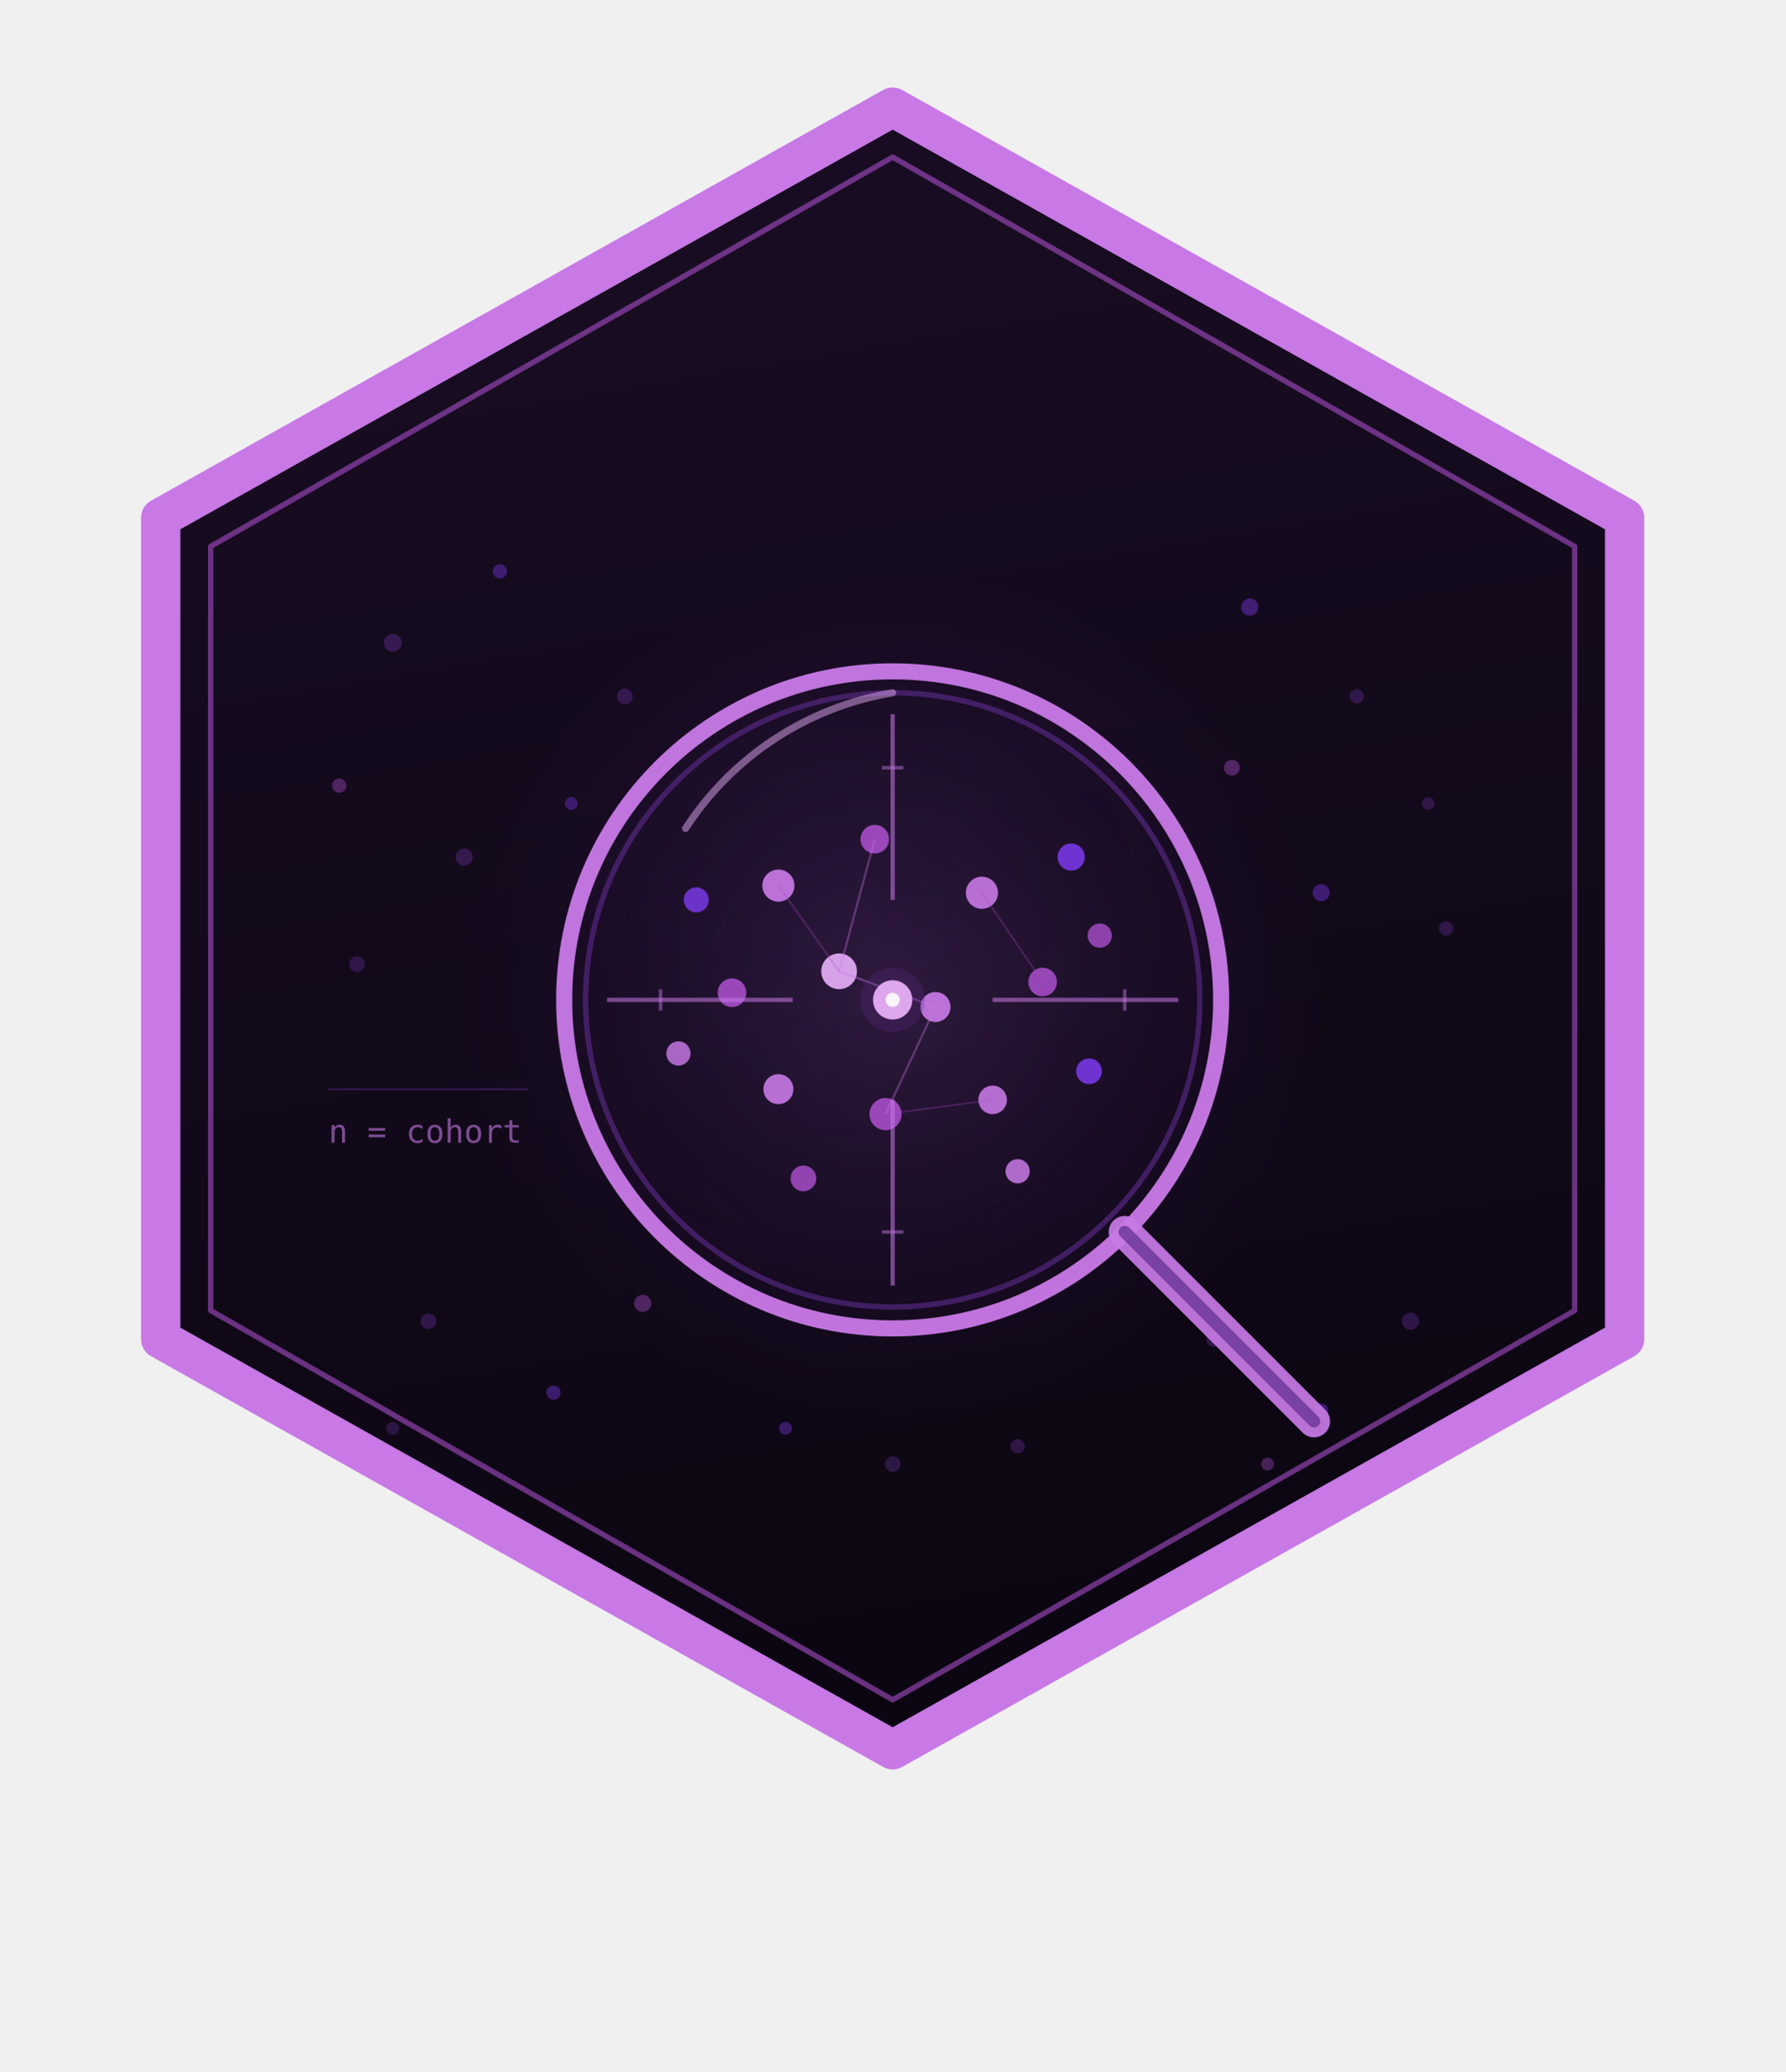
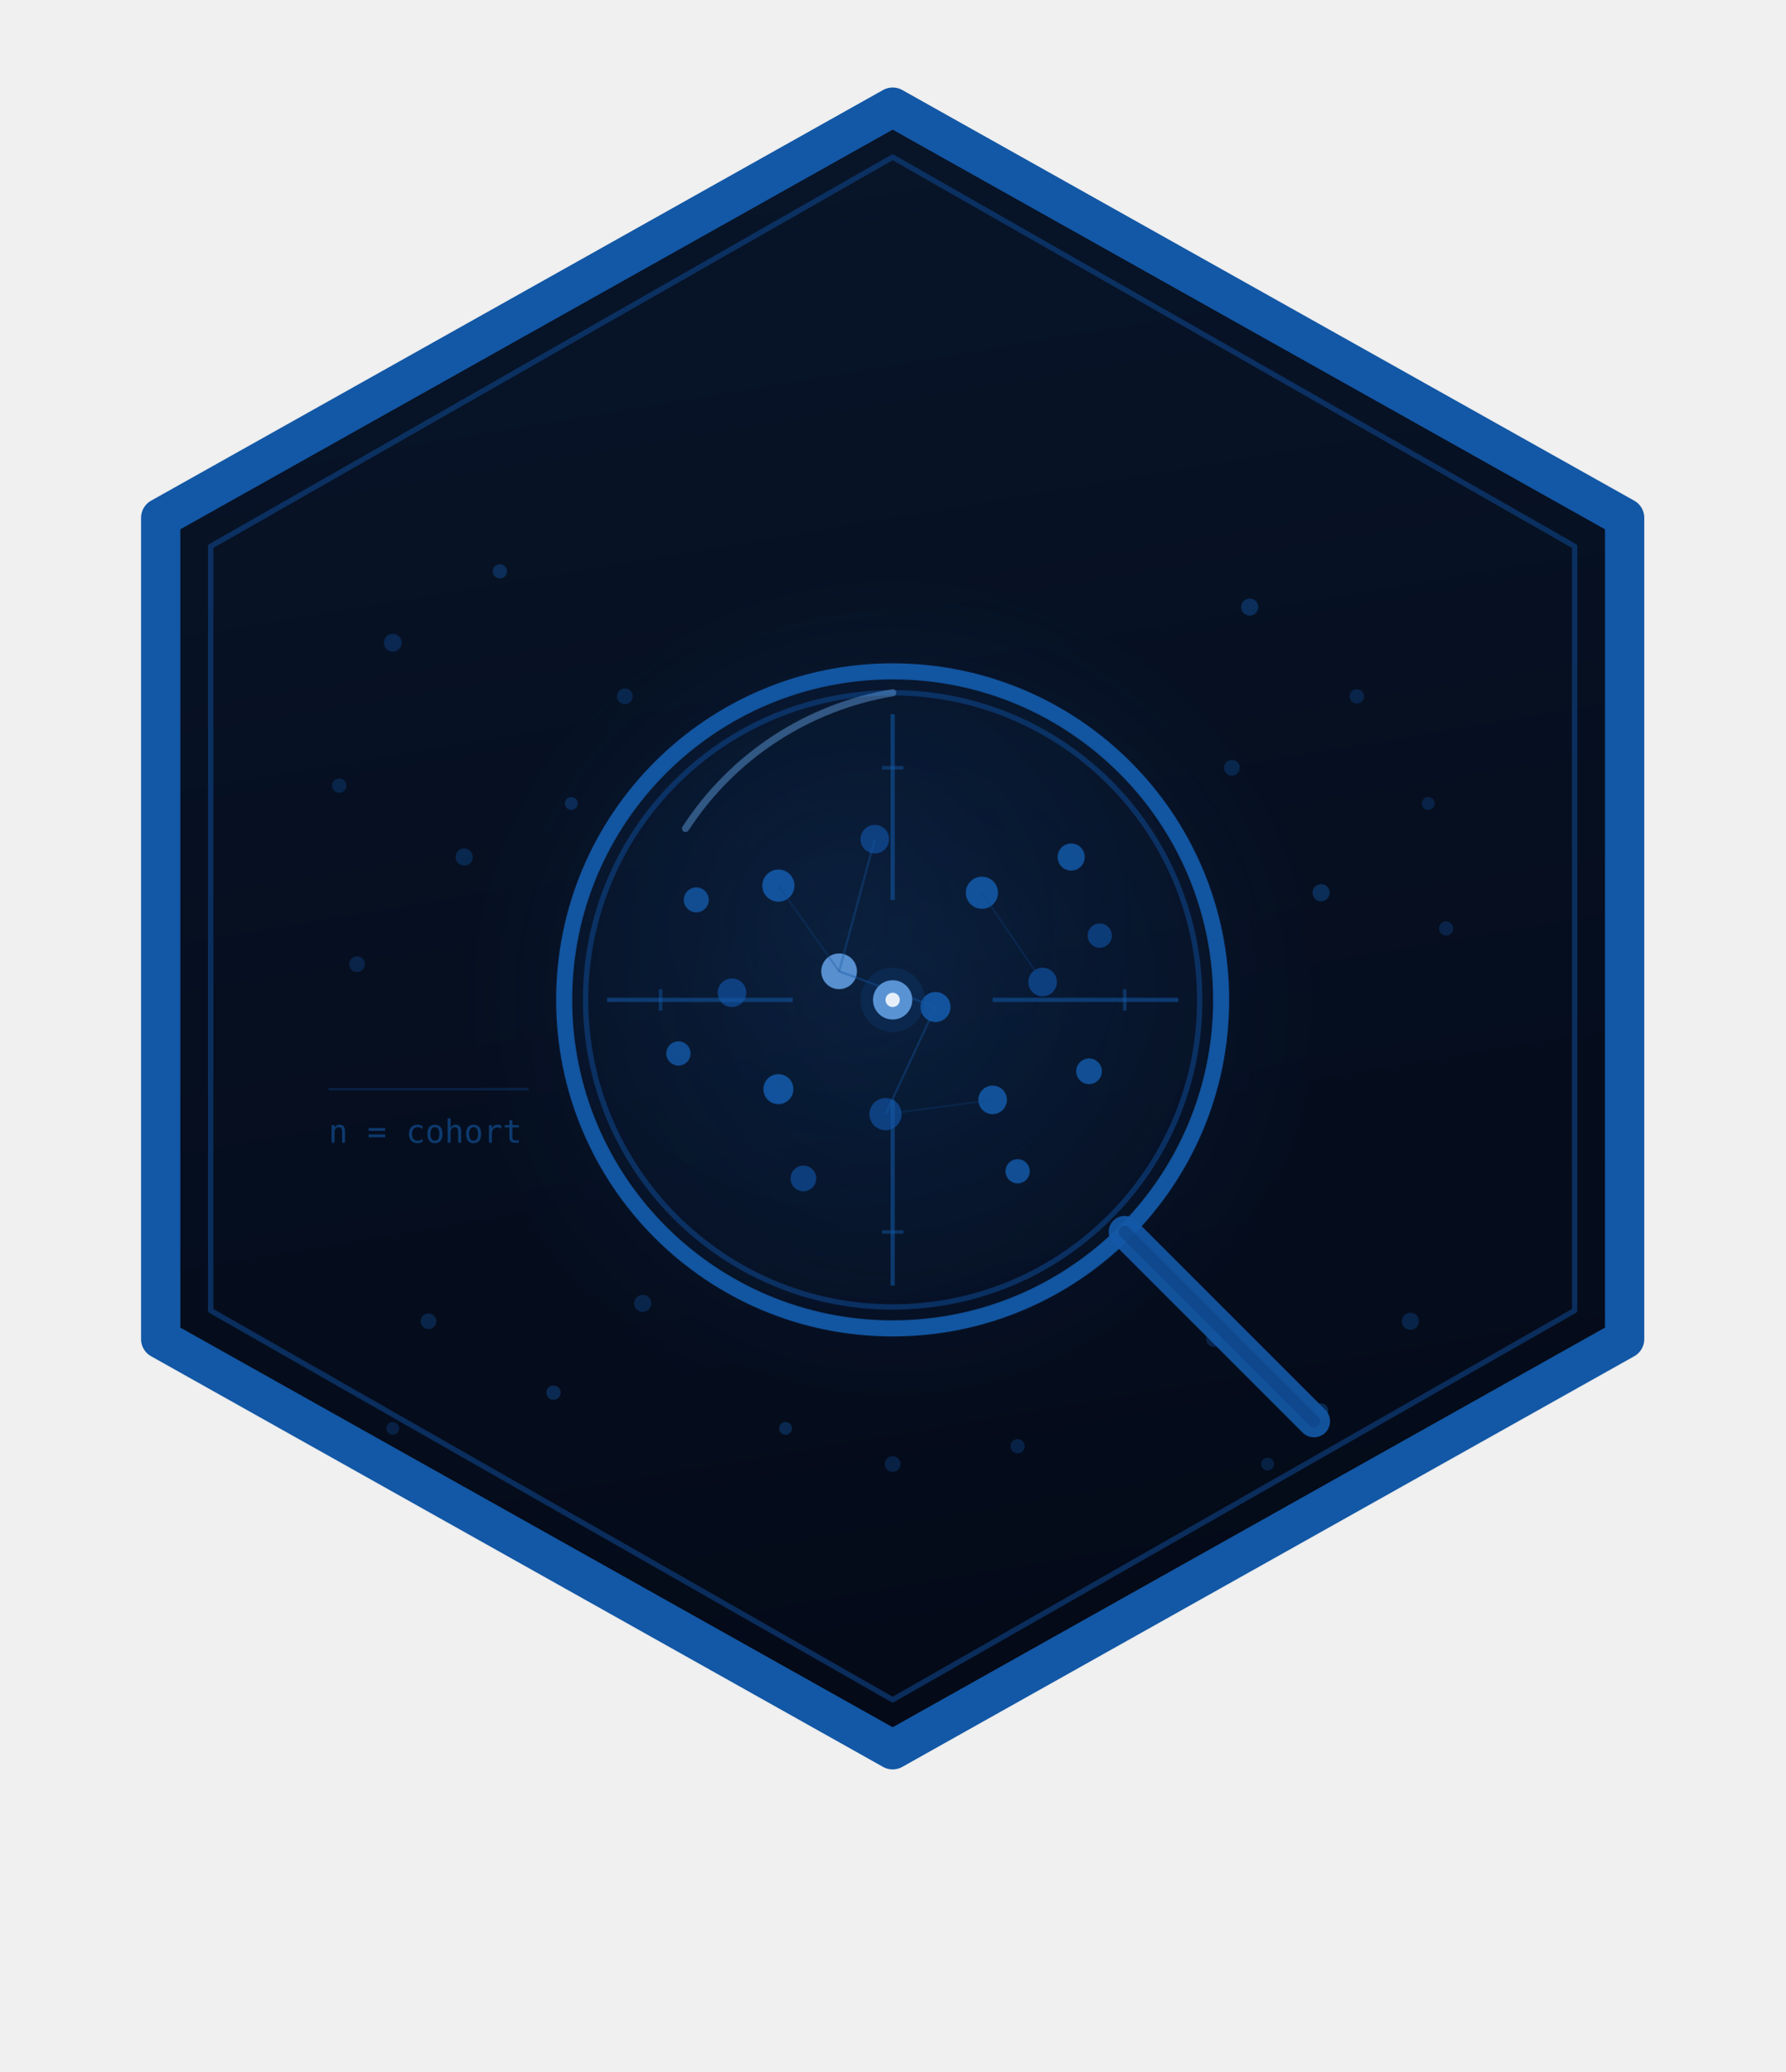
<svg xmlns="http://www.w3.org/2000/svg" width="500" height="580" viewBox="0 0 500 580">
  <defs>
    <linearGradient id="bgonco" x1="0" y1="0" x2="0.15" y2="1">
-       <stop offset="0%" stop-color="#1a0d24" />
-       <stop offset="100%" stop-color="#0c0612" />
+       <stop offset="0%" stop-color="#08152a" />
+       <stop offset="100%" stop-color="#040a18" />
    </linearGradient>
    <radialGradient id="irisGlow" cx="50%" cy="50%" r="50%">
-       <stop offset="0%" stop-color="#C879E6" stop-opacity="0.18" />
-       <stop offset="70%" stop-color="#5E2C8E" stop-opacity="0.08" />
-       <stop offset="100%" stop-color="#5E2C8E" stop-opacity="0" />
+       <stop offset="0%" stop-color="#1358A6" stop-opacity="0.18" />
+       <stop offset="70%" stop-color="#0E4488" stop-opacity="0.08" />
+       <stop offset="100%" stop-color="#0E4488" stop-opacity="0" />
    </radialGradient>
    <radialGradient id="lensFill" cx="42%" cy="38%" r="65%">
-       <stop offset="0%" stop-color="#2a1540" stop-opacity="0.35" />
-       <stop offset="100%" stop-color="#160a22" stop-opacity="0.15" />
+       <stop offset="0%" stop-color="#102b4f" stop-opacity="0.35" />
+       <stop offset="100%" stop-color="#081830" stop-opacity="0.15" />
    </radialGradient>
    <clipPath id="hexonco">
      <polygon points="250,30 455,145 455,375 250,490 45,375 45,145" />
    </clipPath>
    <clipPath id="lensClip">
      <circle cx="250" cy="280" r="92" />
    </clipPath>
  </defs>
  <polygon points="250,30 455,145 455,375 250,490 45,375 45,145" fill="url(#bgonco)" />
  <g clip-path="url(#hexonco)">
-     <circle cx="110" cy="180" r="2.5" fill="#5E2C8E" opacity="0.45" />
-     <circle cx="140" cy="160" r="2" fill="#7C3AED" opacity="0.4" />
-     <circle cx="175" cy="195" r="2.2" fill="#5E2C8E" opacity="0.42" />
-     <circle cx="95" cy="220" r="2" fill="#A64DC8" opacity="0.4" />
-     <circle cx="130" cy="240" r="2.4" fill="#5E2C8E" opacity="0.45" />
-     <circle cx="160" cy="225" r="1.8" fill="#7C3AED" opacity="0.38" />
-     <circle cx="100" cy="270" r="2.2" fill="#5E2C8E" opacity="0.4" />
-     <circle cx="350" cy="170" r="2.4" fill="#7C3AED" opacity="0.42" />
-     <circle cx="380" cy="195" r="2" fill="#5E2C8E" opacity="0.4" />
-     <circle cx="345" cy="215" r="2.2" fill="#A64DC8" opacity="0.42" />
-     <circle cx="400" cy="225" r="1.8" fill="#5E2C8E" opacity="0.38" />
-     <circle cx="370" cy="250" r="2.4" fill="#7C3AED" opacity="0.42" />
-     <circle cx="405" cy="260" r="2" fill="#5E2C8E" opacity="0.4" />
-     <circle cx="120" cy="370" r="2.2" fill="#5E2C8E" opacity="0.42" />
-     <circle cx="155" cy="390" r="2" fill="#7C3AED" opacity="0.4" />
-     <circle cx="180" cy="365" r="2.4" fill="#A64DC8" opacity="0.42" />
-     <circle cx="110" cy="400" r="1.8" fill="#5E2C8E" opacity="0.38" />
-     <circle cx="340" cy="375" r="2.2" fill="#5E2C8E" opacity="0.42" />
-     <circle cx="370" cy="395" r="2" fill="#7C3AED" opacity="0.4" />
-     <circle cx="395" cy="370" r="2.4" fill="#5E2C8E" opacity="0.42" />
-     <circle cx="355" cy="410" r="1.8" fill="#A64DC8" opacity="0.38" />
-     <circle cx="250" cy="410" r="2.2" fill="#5E2C8E" opacity="0.4" />
-     <circle cx="220" cy="400" r="1.8" fill="#7C3AED" opacity="0.38" />
-     <circle cx="285" cy="405" r="2" fill="#5E2C8E" opacity="0.4" />
+     <circle cx="110" cy="180" r="2.5" fill="#0E4488" opacity="0.45" />
+     <circle cx="140" cy="160" r="2" fill="#1358A6" opacity="0.4" />
+     <circle cx="175" cy="195" r="2.2" fill="#0E4488" opacity="0.42" />
+     <circle cx="95" cy="220" r="2" fill="#0E4488" opacity="0.4" />
+     <circle cx="130" cy="240" r="2.4" fill="#0E4488" opacity="0.45" />
+     <circle cx="160" cy="225" r="1.8" fill="#1358A6" opacity="0.38" />
+     <circle cx="100" cy="270" r="2.2" fill="#0E4488" opacity="0.4" />
+     <circle cx="350" cy="170" r="2.4" fill="#1358A6" opacity="0.42" />
+     <circle cx="380" cy="195" r="2" fill="#0E4488" opacity="0.4" />
+     <circle cx="345" cy="215" r="2.2" fill="#0E4488" opacity="0.42" />
+     <circle cx="400" cy="225" r="1.8" fill="#0E4488" opacity="0.38" />
+     <circle cx="370" cy="250" r="2.4" fill="#1358A6" opacity="0.42" />
+     <circle cx="405" cy="260" r="2" fill="#0E4488" opacity="0.4" />
+     <circle cx="120" cy="370" r="2.2" fill="#0E4488" opacity="0.42" />
+     <circle cx="155" cy="390" r="2" fill="#1358A6" opacity="0.4" />
+     <circle cx="180" cy="365" r="2.4" fill="#0E4488" opacity="0.42" />
+     <circle cx="110" cy="400" r="1.8" fill="#0E4488" opacity="0.38" />
+     <circle cx="340" cy="375" r="2.2" fill="#0E4488" opacity="0.42" />
+     <circle cx="370" cy="395" r="2" fill="#1358A6" opacity="0.4" />
+     <circle cx="395" cy="370" r="2.4" fill="#0E4488" opacity="0.42" />
+     <circle cx="355" cy="410" r="1.8" fill="#0E4488" opacity="0.38" />
+     <circle cx="250" cy="410" r="2.2" fill="#0E4488" opacity="0.4" />
+     <circle cx="220" cy="400" r="1.8" fill="#1358A6" opacity="0.38" />
+     <circle cx="285" cy="405" r="2" fill="#0E4488" opacity="0.4" />
    <circle cx="250" cy="280" r="120" fill="url(#irisGlow)" />
    <g clip-path="url(#lensClip)">
      <circle cx="250" cy="280" r="92" fill="url(#lensFill)" />
-       <circle cx="218" cy="248" r="4.5" fill="#C879E6" opacity="0.92" />
-       <circle cx="245" cy="235" r="4" fill="#A64DC8" opacity="0.9" />
-       <circle cx="275" cy="250" r="4.5" fill="#C879E6" opacity="0.9" />
-       <circle cx="300" cy="240" r="3.8" fill="#7C3AED" opacity="0.85" />
-       <circle cx="205" cy="278" r="4" fill="#A64DC8" opacity="0.9" />
-       <circle cx="235" cy="272" r="5" fill="#E0A8F0" opacity="0.95" />
-       <circle cx="262" cy="282" r="4.2" fill="#C879E6" opacity="0.92" />
-       <circle cx="292" cy="275" r="4" fill="#A64DC8" opacity="0.88" />
-       <circle cx="218" cy="305" r="4.2" fill="#C879E6" opacity="0.9" />
-       <circle cx="248" cy="312" r="4.5" fill="#A64DC8" opacity="0.9" />
-       <circle cx="278" cy="308" r="4" fill="#C879E6" opacity="0.88" />
-       <circle cx="305" cy="300" r="3.6" fill="#7C3AED" opacity="0.85" />
-       <circle cx="195" cy="252" r="3.5" fill="#7C3AED" opacity="0.82" />
-       <circle cx="225" cy="330" r="3.6" fill="#A64DC8" opacity="0.85" />
-       <circle cx="285" cy="328" r="3.4" fill="#C879E6" opacity="0.85" />
-       <circle cx="308" cy="262" r="3.4" fill="#A64DC8" opacity="0.82" />
-       <circle cx="190" cy="295" r="3.4" fill="#C879E6" opacity="0.82" />
-       <line x1="235" y1="272" x2="262" y2="282" stroke="#C879E6" stroke-width="0.6" opacity="0.4" />
-       <line x1="235" y1="272" x2="245" y2="235" stroke="#C879E6" stroke-width="0.6" opacity="0.35" />
-       <line x1="262" y1="282" x2="248" y2="312" stroke="#C879E6" stroke-width="0.6" opacity="0.35" />
-       <line x1="218" y1="248" x2="235" y2="272" stroke="#A64DC8" stroke-width="0.5" opacity="0.3" />
-       <line x1="275" y1="250" x2="292" y2="275" stroke="#A64DC8" stroke-width="0.5" opacity="0.3" />
-       <line x1="248" y1="312" x2="278" y2="308" stroke="#A64DC8" stroke-width="0.5" opacity="0.28" />
-       <circle cx="250" cy="280" r="9" fill="#5E2C8E" opacity="0.25" />
-       <circle cx="250" cy="280" r="5.5" fill="#E0A8F0" opacity="0.98" />
+       <circle cx="218" cy="248" r="4.5" fill="#1358A6" opacity="0.92" />
+       <circle cx="245" cy="235" r="4" fill="#0E4488" opacity="0.9" />
+       <circle cx="275" cy="250" r="4.5" fill="#1358A6" opacity="0.9" />
+       <circle cx="300" cy="240" r="3.8" fill="#1358A6" opacity="0.85" />
+       <circle cx="205" cy="278" r="4" fill="#0E4488" opacity="0.9" />
+       <circle cx="235" cy="272" r="5" fill="#5B95D6" opacity="0.95" />
+       <circle cx="262" cy="282" r="4.2" fill="#1358A6" opacity="0.92" />
+       <circle cx="292" cy="275" r="4" fill="#0E4488" opacity="0.88" />
+       <circle cx="218" cy="305" r="4.2" fill="#1358A6" opacity="0.9" />
+       <circle cx="248" cy="312" r="4.5" fill="#0E4488" opacity="0.9" />
+       <circle cx="278" cy="308" r="4" fill="#1358A6" opacity="0.88" />
+       <circle cx="305" cy="300" r="3.6" fill="#1358A6" opacity="0.85" />
+       <circle cx="195" cy="252" r="3.5" fill="#1358A6" opacity="0.82" />
+       <circle cx="225" cy="330" r="3.6" fill="#0E4488" opacity="0.85" />
+       <circle cx="285" cy="328" r="3.4" fill="#1358A6" opacity="0.85" />
+       <circle cx="308" cy="262" r="3.4" fill="#0E4488" opacity="0.82" />
+       <circle cx="190" cy="295" r="3.4" fill="#1358A6" opacity="0.82" />
+       <line x1="235" y1="272" x2="262" y2="282" stroke="#1358A6" stroke-width="0.6" opacity="0.4" />
+       <line x1="235" y1="272" x2="245" y2="235" stroke="#1358A6" stroke-width="0.6" opacity="0.35" />
+       <line x1="262" y1="282" x2="248" y2="312" stroke="#1358A6" stroke-width="0.6" opacity="0.35" />
+       <line x1="218" y1="248" x2="235" y2="272" stroke="#0E4488" stroke-width="0.5" opacity="0.3" />
+       <line x1="275" y1="250" x2="292" y2="275" stroke="#0E4488" stroke-width="0.5" opacity="0.3" />
+       <line x1="248" y1="312" x2="278" y2="308" stroke="#0E4488" stroke-width="0.5" opacity="0.28" />
+       <circle cx="250" cy="280" r="9" fill="#0E4488" opacity="0.25" />
+       <circle cx="250" cy="280" r="5.5" fill="#5B95D6" opacity="0.98" />
      <circle cx="250" cy="280" r="2" fill="#ffffff" opacity="0.85" />
    </g>
-     <circle cx="250" cy="280" r="92" fill="none" stroke="#C879E6" stroke-width="4.5" opacity="0.95" />
-     <circle cx="250" cy="280" r="86" fill="none" stroke="#5E2C8E" stroke-width="1.5" opacity="0.6" />
-     <path d="M 192,232 A 86 86 0 0 1 250,194" fill="none" stroke="#E0A8F0" stroke-width="2" opacity="0.5" stroke-linecap="round" />
-     <line x1="170" y1="280" x2="222" y2="280" stroke="#C879E6" stroke-width="1.2" opacity="0.55" />
-     <line x1="278" y1="280" x2="330" y2="280" stroke="#C879E6" stroke-width="1.2" opacity="0.55" />
-     <line x1="250" y1="200" x2="250" y2="252" stroke="#C879E6" stroke-width="1.2" opacity="0.55" />
-     <line x1="250" y1="308" x2="250" y2="360" stroke="#C879E6" stroke-width="1.2" opacity="0.55" />
-     <line x1="185" y1="277" x2="185" y2="283" stroke="#C879E6" stroke-width="1" opacity="0.45" />
-     <line x1="315" y1="277" x2="315" y2="283" stroke="#C879E6" stroke-width="1" opacity="0.45" />
-     <line x1="247" y1="215" x2="253" y2="215" stroke="#C879E6" stroke-width="1" opacity="0.45" />
-     <line x1="247" y1="345" x2="253" y2="345" stroke="#C879E6" stroke-width="1" opacity="0.45" />
-     <line x1="315" y1="345" x2="368" y2="398" stroke="#C879E6" stroke-width="9" stroke-linecap="round" opacity="0.92" />
-     <line x1="315" y1="345" x2="368" y2="398" stroke="#5E2C8E" stroke-width="3.5" stroke-linecap="round" opacity="0.7" />
-     <text font-family="monospace" font-size="9" fill="#C879E6" opacity="0.6" text-anchor="start" x="92" y="320">n = cohort</text>
-     <line x1="92" y1="305" x2="148" y2="305" stroke="#5E2C8E" stroke-width="0.6" opacity="0.4" />
+     <circle cx="250" cy="280" r="92" fill="none" stroke="#1358A6" stroke-width="4.5" opacity="0.95" />
+     <circle cx="250" cy="280" r="86" fill="none" stroke="#0E4488" stroke-width="1.5" opacity="0.6" />
+     <path d="M 192,232 A 86 86 0 0 1 250,194" fill="none" stroke="#5B95D6" stroke-width="2" opacity="0.5" stroke-linecap="round" />
+     <line x1="170" y1="280" x2="222" y2="280" stroke="#1358A6" stroke-width="1.2" opacity="0.55" />
+     <line x1="278" y1="280" x2="330" y2="280" stroke="#1358A6" stroke-width="1.2" opacity="0.55" />
+     <line x1="250" y1="200" x2="250" y2="252" stroke="#1358A6" stroke-width="1.2" opacity="0.55" />
+     <line x1="250" y1="308" x2="250" y2="360" stroke="#1358A6" stroke-width="1.2" opacity="0.55" />
+     <line x1="185" y1="277" x2="185" y2="283" stroke="#1358A6" stroke-width="1" opacity="0.45" />
+     <line x1="315" y1="277" x2="315" y2="283" stroke="#1358A6" stroke-width="1" opacity="0.45" />
+     <line x1="247" y1="215" x2="253" y2="215" stroke="#1358A6" stroke-width="1" opacity="0.45" />
+     <line x1="247" y1="345" x2="253" y2="345" stroke="#1358A6" stroke-width="1" opacity="0.45" />
+     <line x1="315" y1="345" x2="368" y2="398" stroke="#1358A6" stroke-width="9" stroke-linecap="round" opacity="0.92" />
+     <line x1="315" y1="345" x2="368" y2="398" stroke="#0E4488" stroke-width="3.5" stroke-linecap="round" opacity="0.7" />
+     <text font-family="monospace" font-size="9" fill="#1358A6" opacity="0.6" text-anchor="start" x="92" y="320">n = cohort</text>
+     <line x1="92" y1="305" x2="148" y2="305" stroke="#0E4488" stroke-width="0.6" opacity="0.4" />
  </g>
-   <polygon points="250,30 455,145 455,375 250,490 45,375 45,145" fill="none" stroke="#C879E6" stroke-width="11" stroke-linejoin="round" />
-   <polygon points="250,44 441,153 441,367 250,476 59,367 59,153" fill="none" stroke="#A64DC8" stroke-width="1.5" stroke-linejoin="round" opacity="0.6" />
+   <polygon points="250,30 455,145 455,375 250,490 45,375 45,145" fill="none" stroke="#1358A6" stroke-width="11" stroke-linejoin="round" />
+   <polygon points="250,44 441,153 441,367 250,476 59,367 59,153" fill="none" stroke="#0E4488" stroke-width="1.5" stroke-linejoin="round" opacity="0.6" />
</svg>
